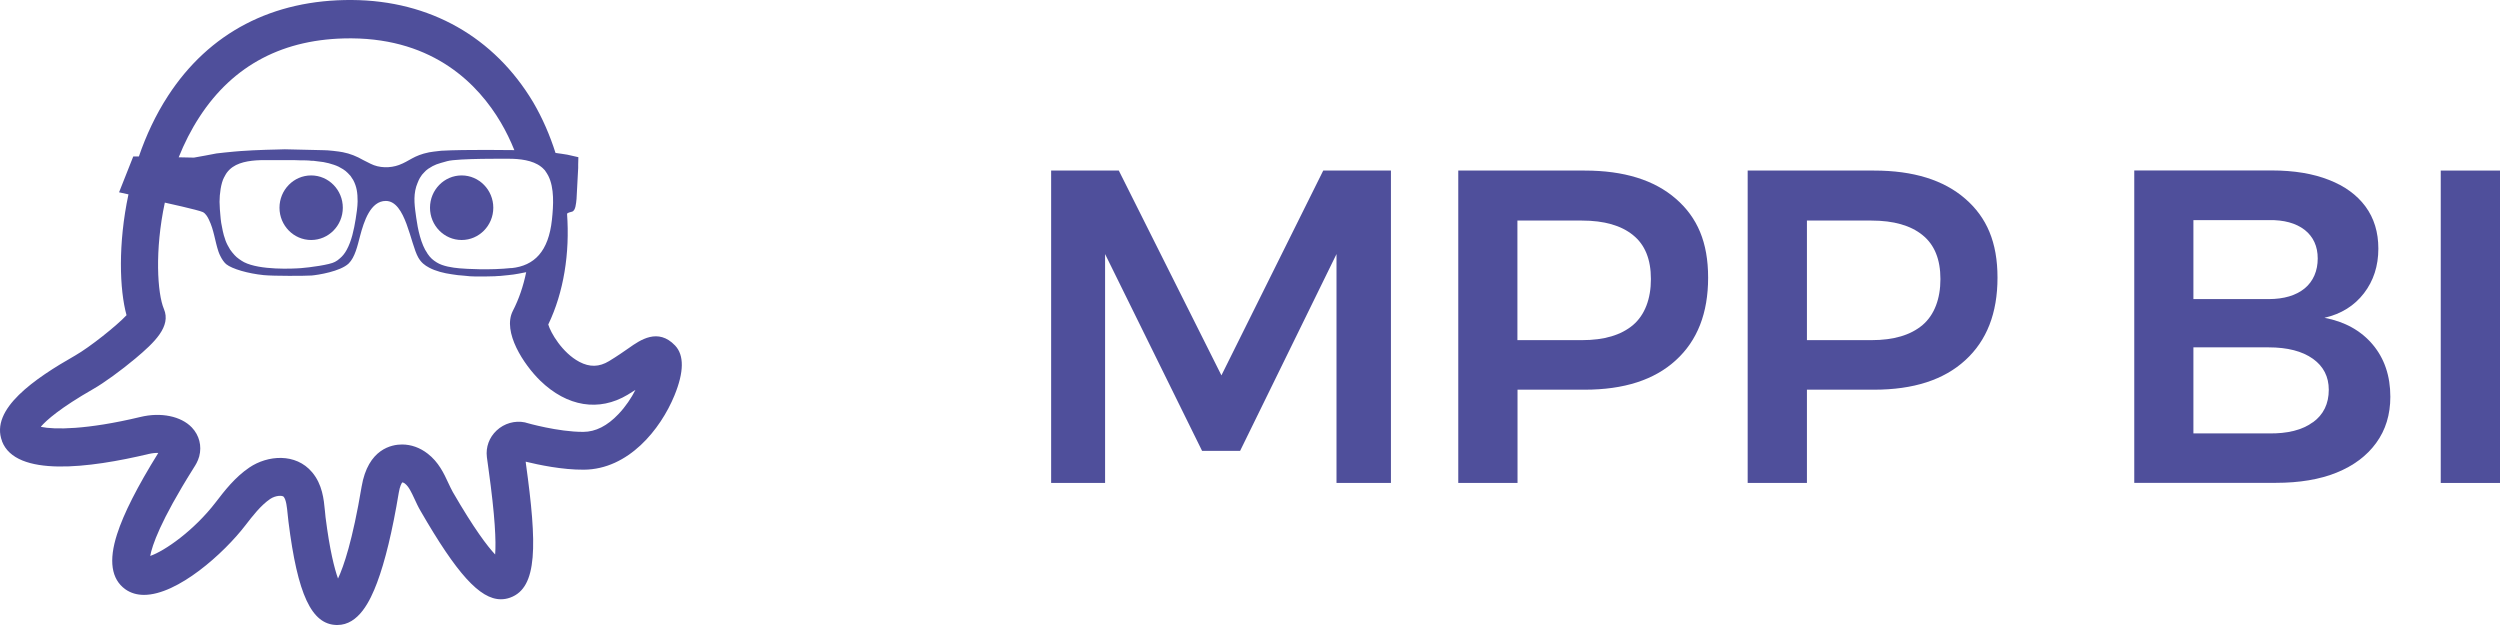
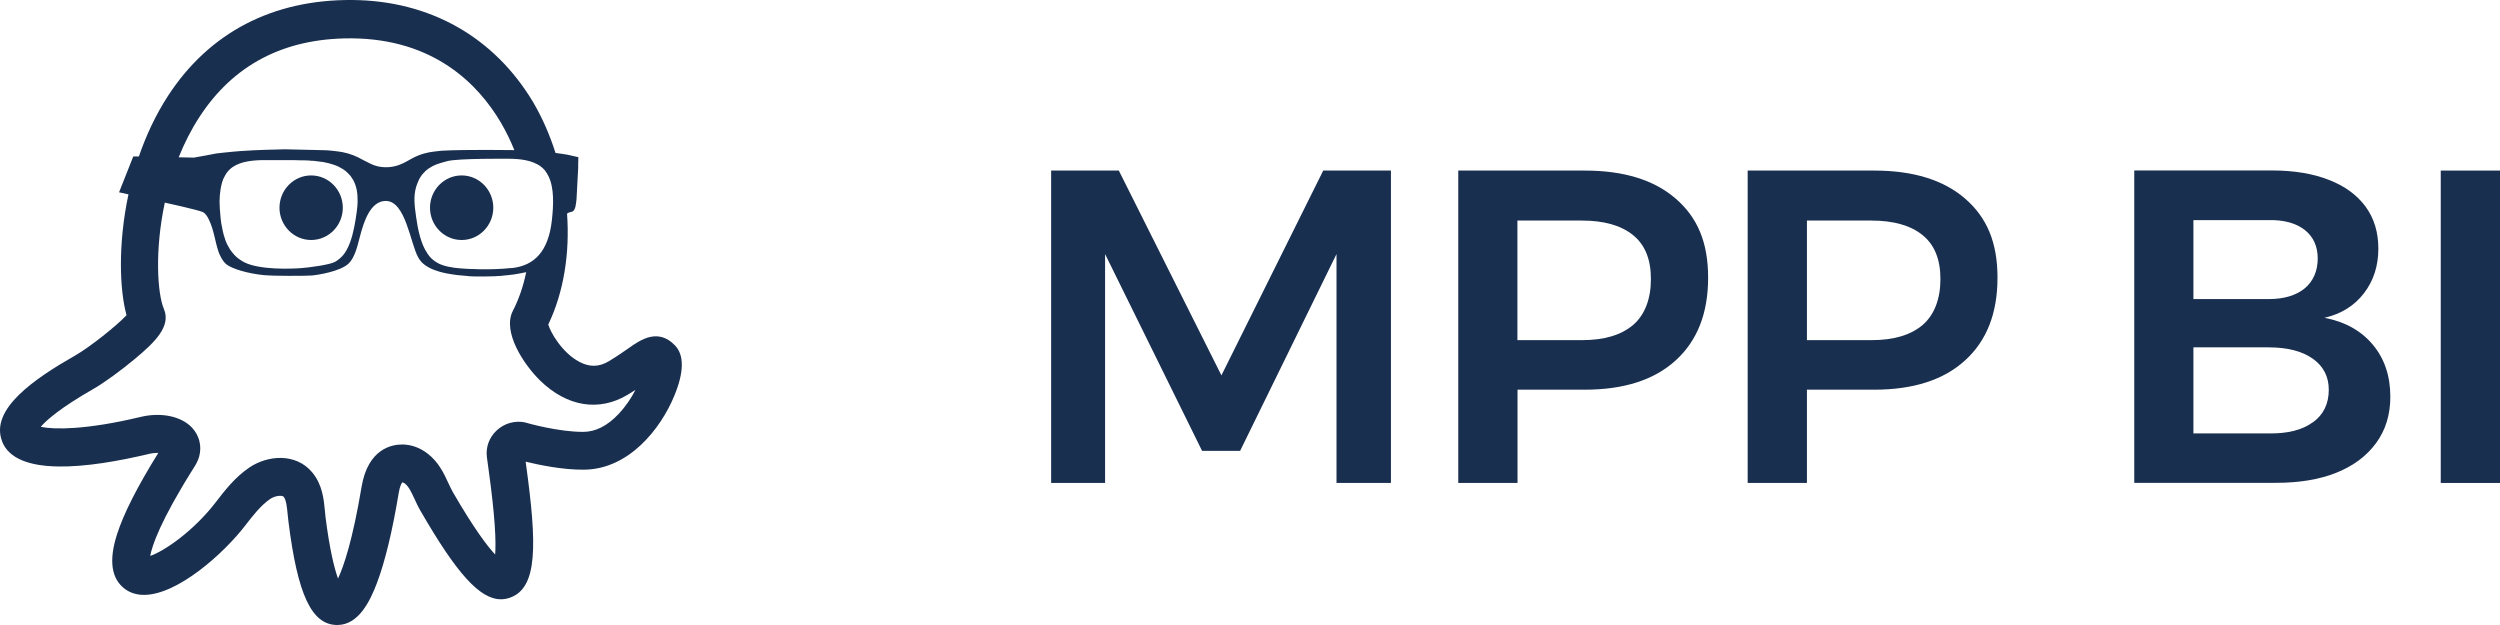
<svg xmlns="http://www.w3.org/2000/svg" width="88" height="22" viewBox="0 0 88 22" fill="none">
-   <path fill-rule="evenodd" clip-rule="evenodd" d="M0.069 15.528C0.554 16.808 3.149 16.478 5.237 15.979C5.367 15.95 5.478 15.939 5.572 15.943C4.838 17.123 4.35 18.084 4.12 18.806C3.821 19.734 3.918 20.383 4.407 20.739C4.601 20.878 4.828 20.94 5.068 20.94C6.251 20.94 7.883 19.477 8.641 18.487C8.893 18.161 9.177 17.791 9.511 17.563C9.709 17.431 9.942 17.435 9.985 17.486C10.075 17.593 10.101 17.853 10.126 18.106C10.133 18.194 10.144 18.278 10.154 18.363C10.474 20.929 10.967 21.982 11.851 22C11.858 22 11.865 22 11.873 22C12.624 22 13.03 21.153 13.271 20.515C13.555 19.76 13.813 18.693 14.036 17.347C14.076 17.105 14.137 17.01 14.159 16.98C14.177 16.98 14.216 16.991 14.256 17.024C14.389 17.127 14.482 17.329 14.59 17.56C14.655 17.699 14.719 17.842 14.806 17.989C16.074 20.185 16.887 21.094 17.631 21.094C17.742 21.094 17.85 21.076 17.958 21.036C18.932 20.687 18.907 19.173 18.511 16.313C18.511 16.291 18.504 16.273 18.504 16.251C18.957 16.361 19.794 16.54 20.553 16.533C22.12 16.522 23.249 15.118 23.741 13.919C24.079 13.094 24.086 12.503 23.763 12.162C23.162 11.532 22.541 11.964 22.131 12.254C21.951 12.379 21.732 12.533 21.437 12.712C21.092 12.921 20.758 12.929 20.395 12.738C19.784 12.415 19.378 11.7 19.299 11.422C19.845 10.289 20.061 8.91 19.96 7.52C19.985 7.498 20.014 7.484 20.053 7.473C20.086 7.465 20.107 7.458 20.136 7.451C20.262 7.414 20.276 7.168 20.294 7.003L20.352 5.911C20.352 5.867 20.352 5.823 20.352 5.782C20.352 5.687 20.359 5.625 20.359 5.533L19.971 5.445C19.906 5.434 19.834 5.423 19.762 5.412C19.697 5.401 19.626 5.397 19.557 5.383H19.554C19.356 4.76 19.094 4.155 18.767 3.597C17.393 1.302 15.133 0.019 12.39 0C9.597 -0.018 7.362 1.148 5.917 3.37C5.478 4.045 5.14 4.774 4.889 5.507H4.691L4.191 6.769L4.522 6.842C4.152 8.576 4.206 10.197 4.454 11.095C4.112 11.462 3.16 12.221 2.646 12.514C1.222 13.325 -0.359 14.399 0.072 15.528H0.069ZM18.102 5.284C18.076 5.284 16.366 5.258 15.532 5.306C15.413 5.313 15.107 5.361 15.107 5.361C14.557 5.471 14.414 5.672 14.043 5.808C13.731 5.922 13.346 5.918 13.044 5.764L12.789 5.636C12.552 5.5 12.325 5.408 12.063 5.357C11.937 5.331 11.531 5.284 11.409 5.287L10.025 5.255C9.942 5.255 9.507 5.273 9.356 5.273C9.206 5.273 9.062 5.291 8.907 5.291C8.864 5.291 8.472 5.317 8.472 5.317C8.404 5.324 8.325 5.328 8.253 5.335C8.134 5.346 7.681 5.39 7.62 5.401C7.62 5.401 6.858 5.548 6.826 5.548L6.29 5.537C6.485 5.049 6.725 4.572 7.02 4.118C8.213 2.281 9.996 1.35 12.322 1.35C12.343 1.35 12.361 1.35 12.383 1.35C15.284 1.372 16.836 2.97 17.627 4.309C17.81 4.62 17.969 4.947 18.105 5.284H18.102ZM7.89 6.241C7.904 6.211 7.915 6.189 7.933 6.16C7.947 6.134 7.962 6.109 7.976 6.09C8.037 6.006 8.109 5.936 8.188 5.881C8.487 5.672 8.943 5.636 9.303 5.636H10.334C10.417 5.636 10.471 5.643 10.55 5.643C10.701 5.643 10.841 5.643 10.977 5.661C10.995 5.661 11.017 5.661 11.039 5.661L11.384 5.705C11.506 5.727 11.639 5.76 11.754 5.801C11.883 5.845 11.955 5.881 12.074 5.955C12.139 5.995 12.192 6.039 12.246 6.094L12.304 6.156C12.304 6.156 12.322 6.171 12.333 6.186C12.358 6.211 12.354 6.222 12.372 6.244L12.433 6.336C12.559 6.574 12.588 6.791 12.588 7.088C12.588 7.26 12.548 7.546 12.52 7.707C12.458 8.089 12.376 8.481 12.203 8.796C12.139 8.914 12.059 9.016 11.966 9.093C11.937 9.119 11.909 9.141 11.88 9.163C11.851 9.185 11.822 9.196 11.79 9.218C11.61 9.321 10.888 9.416 10.597 9.438C10.305 9.46 9.155 9.515 8.591 9.229C8.494 9.178 8.332 9.068 8.257 8.98C8.203 8.917 8.145 8.855 8.098 8.782C8.03 8.668 7.983 8.587 7.933 8.452C7.933 8.444 7.93 8.437 7.926 8.426C7.922 8.411 7.926 8.419 7.919 8.404C7.868 8.283 7.807 7.975 7.786 7.843C7.757 7.645 7.757 7.531 7.739 7.363L7.728 7.102C7.728 6.835 7.775 6.453 7.89 6.237V6.241ZM18.005 9.434C17.239 9.515 16.434 9.467 16.179 9.445C15.923 9.423 15.589 9.372 15.377 9.24C15.244 9.159 15.151 9.079 15.053 8.936C15.053 8.932 15.046 8.925 15.043 8.921C15.043 8.921 15.043 8.921 15.043 8.917C14.82 8.606 14.705 8.063 14.651 7.663C14.601 7.297 14.54 6.937 14.651 6.567C14.662 6.534 14.676 6.49 14.694 6.45C14.719 6.38 14.755 6.307 14.78 6.263C14.877 6.112 14.834 6.178 14.931 6.068C14.971 6.024 15.018 5.977 15.075 5.94C15.312 5.786 15.377 5.775 15.744 5.672C16.11 5.57 17.915 5.588 17.915 5.588C18.281 5.588 18.748 5.636 19.043 5.867C19.065 5.881 19.079 5.896 19.097 5.911C19.173 5.984 19.187 5.995 19.248 6.098L19.299 6.186C19.518 6.618 19.482 7.231 19.428 7.733C19.309 8.855 18.806 9.354 18.005 9.438V9.434ZM1.442 15.015C1.636 14.791 2.114 14.362 3.286 13.691C3.649 13.486 4.27 13.035 4.763 12.621C5.442 12.052 6.032 11.488 5.769 10.875C5.539 10.329 5.442 8.811 5.802 7.132C5.802 7.132 6.988 7.392 7.139 7.465C7.232 7.509 7.304 7.627 7.354 7.733C7.534 8.103 7.566 8.492 7.692 8.862C7.714 8.925 7.735 8.972 7.764 9.027C7.811 9.123 7.89 9.24 7.962 9.299C8.17 9.467 8.735 9.629 9.281 9.684C9.648 9.72 10.744 9.713 10.967 9.698C11.186 9.68 11.984 9.555 12.275 9.273C12.494 9.057 12.584 8.653 12.671 8.32C12.811 7.784 13.044 7.073 13.58 7.073C14.281 7.073 14.443 8.573 14.723 9.064C14.827 9.244 14.946 9.335 15.104 9.42C15.334 9.544 15.636 9.618 15.898 9.654C15.948 9.662 15.995 9.669 16.049 9.676C16.157 9.695 16.25 9.691 16.355 9.706C16.61 9.742 16.861 9.731 17.117 9.731L17.419 9.724C17.462 9.724 17.473 9.717 17.512 9.717C17.645 9.717 17.767 9.691 17.893 9.684C18.015 9.676 18.145 9.651 18.26 9.632C18.342 9.618 18.432 9.599 18.522 9.581C18.421 10.069 18.267 10.527 18.051 10.945C17.674 11.686 18.443 12.841 19.015 13.398C19.963 14.318 21.085 14.498 22.091 13.897C22.192 13.838 22.282 13.779 22.368 13.724C22.224 14.007 22.023 14.311 21.771 14.575C21.38 14.989 20.963 15.202 20.531 15.202C19.651 15.206 18.54 14.887 18.529 14.883L18.479 14.868C18.123 14.795 17.749 14.901 17.48 15.154C17.221 15.396 17.095 15.737 17.138 16.089C17.149 16.188 17.171 16.335 17.196 16.515C17.429 18.187 17.465 19.067 17.429 19.518C17.16 19.232 16.689 18.616 15.938 17.318C15.884 17.222 15.834 17.112 15.78 16.999C15.629 16.672 15.442 16.265 15.05 15.965C14.78 15.756 14.471 15.646 14.151 15.646C13.799 15.646 12.954 15.792 12.728 17.134C12.412 19.023 12.099 19.936 11.898 20.365C11.775 20.02 11.607 19.378 11.459 18.205C11.452 18.135 11.445 18.062 11.438 17.989C11.398 17.571 11.348 17.054 10.988 16.625C10.41 15.935 9.418 16.023 8.778 16.456C8.267 16.801 7.897 17.285 7.599 17.673C6.826 18.682 5.791 19.397 5.288 19.569C5.352 19.21 5.64 18.344 6.804 16.493L6.822 16.463C6.88 16.375 6.963 16.243 7.013 16.064C7.11 15.693 7.013 15.323 6.754 15.048C6.373 14.648 5.661 14.502 4.939 14.678C3.045 15.132 1.909 15.125 1.445 15.026L1.442 15.015Z" fill="#4F4F9B" />
-   <path fill-rule="evenodd" clip-rule="evenodd" d="M10.952 6.175C11.567 6.175 12.067 6.685 12.067 7.312C12.067 7.939 11.567 8.448 10.952 8.448C10.338 8.448 9.838 7.939 9.838 7.312C9.838 6.685 10.338 6.175 10.952 6.175Z" fill="#4F4F9B" />
-   <path fill-rule="evenodd" clip-rule="evenodd" d="M16.25 8.448C15.635 8.448 15.136 7.939 15.136 7.312C15.136 6.685 15.635 6.175 16.25 6.175C16.864 6.175 17.364 6.685 17.364 7.312C17.364 7.939 16.864 8.448 16.25 8.448Z" fill="#4F4F9B" />
-   <path d="M42.994 13.213L39.382 6.004H37V17H38.899V8.943L42.313 15.87H43.652L47.045 8.943V17H48.961V6.004H46.578L42.994 13.213Z" fill="#4F4F9B" />
-   <path d="M58.989 6.995C58.23 6.336 57.163 6.004 55.783 6.004H51.331V17H53.417V13.717H55.783C57.163 13.717 58.234 13.373 58.989 12.681C59.748 11.989 60.126 11.023 60.126 9.774C60.126 8.526 59.748 7.654 58.989 6.995ZM57.483 11.441C57.061 11.797 56.465 11.973 55.685 11.973H53.413V7.764H55.685C56.465 7.764 57.065 7.936 57.483 8.276C57.906 8.616 58.112 9.132 58.112 9.823C58.112 10.515 57.901 11.084 57.483 11.441Z" fill="#4F4F9B" />
-   <path d="M69.176 6.995C68.417 6.336 67.35 6.004 65.97 6.004H61.518V17H63.604V13.717H65.97C67.35 13.717 68.421 13.373 69.176 12.681C69.935 11.989 70.312 11.023 70.312 9.774C70.312 8.526 69.935 7.654 69.176 6.995ZM67.674 11.441C67.252 11.797 66.656 11.973 65.876 11.973H63.604V7.764H65.876C66.656 7.764 67.256 7.936 67.674 8.276C68.096 8.616 68.303 9.132 68.303 9.823C68.303 10.515 68.092 11.084 67.674 11.441Z" fill="#4F4F9B" />
-   <path d="M81.819 11.187C82.411 11.052 82.874 10.761 83.211 10.323C83.548 9.885 83.718 9.361 83.718 8.751C83.718 8.174 83.568 7.683 83.268 7.273C82.967 6.864 82.537 6.549 81.977 6.332C81.417 6.111 80.747 6 79.968 6H75.126V16.996H80.11C80.942 16.996 81.653 16.877 82.249 16.636C82.846 16.394 83.312 16.046 83.641 15.592C83.974 15.137 84.14 14.593 84.14 13.966C84.14 13.234 83.933 12.62 83.519 12.128C83.105 11.637 82.537 11.322 81.823 11.187H81.819ZM77.208 7.748H79.855C80.394 7.736 80.816 7.854 81.125 8.092C81.429 8.333 81.584 8.669 81.584 9.099C81.584 9.529 81.429 9.901 81.125 10.151C80.82 10.401 80.394 10.528 79.855 10.528H77.208V7.748ZM81.413 14.863C81.04 15.137 80.52 15.268 79.855 15.256H77.208V12.227H79.855C80.52 12.227 81.04 12.362 81.413 12.628C81.786 12.894 81.973 13.258 81.973 13.721C81.973 14.212 81.786 14.597 81.413 14.867V14.863Z" fill="#4F4F9B" />
-   <path d="M88 6.004H85.914V17H88V6.004Z" fill="#4F4F9B" />
+   <path fill-rule="evenodd" clip-rule="evenodd" d="M0.069 15.528C0.554 16.808 3.149 16.478 5.237 15.979C5.367 15.95 5.478 15.939 5.572 15.943C4.838 17.123 4.35 18.084 4.12 18.806C3.821 19.734 3.918 20.383 4.407 20.739C4.601 20.878 4.828 20.94 5.068 20.94C6.251 20.94 7.883 19.477 8.641 18.487C8.893 18.161 9.177 17.791 9.511 17.563C9.709 17.431 9.942 17.435 9.985 17.486C10.075 17.593 10.101 17.853 10.126 18.106C10.133 18.194 10.144 18.278 10.154 18.363C10.474 20.929 10.967 21.982 11.851 22C11.858 22 11.865 22 11.873 22C12.624 22 13.03 21.153 13.271 20.515C13.555 19.76 13.813 18.693 14.036 17.347C14.076 17.105 14.137 17.01 14.159 16.98C14.177 16.98 14.216 16.991 14.256 17.024C14.389 17.127 14.482 17.329 14.59 17.56C14.655 17.699 14.719 17.842 14.806 17.989C16.074 20.185 16.887 21.094 17.631 21.094C17.742 21.094 17.85 21.076 17.958 21.036C18.932 20.687 18.907 19.173 18.511 16.313C18.511 16.291 18.504 16.273 18.504 16.251C18.957 16.361 19.794 16.54 20.553 16.533C22.12 16.522 23.249 15.118 23.741 13.919C24.079 13.094 24.086 12.503 23.763 12.162C23.162 11.532 22.541 11.964 22.131 12.254C21.951 12.379 21.732 12.533 21.437 12.712C21.092 12.921 20.758 12.929 20.395 12.738C19.784 12.415 19.378 11.7 19.299 11.422C19.845 10.289 20.061 8.91 19.96 7.52C19.985 7.498 20.014 7.484 20.053 7.473C20.086 7.465 20.107 7.458 20.136 7.451C20.262 7.414 20.276 7.168 20.294 7.003L20.352 5.911C20.352 5.867 20.352 5.823 20.352 5.782C20.352 5.687 20.359 5.625 20.359 5.533L19.971 5.445C19.906 5.434 19.834 5.423 19.762 5.412C19.697 5.401 19.626 5.397 19.557 5.383H19.554C19.356 4.76 19.094 4.155 18.767 3.597C17.393 1.302 15.133 0.019 12.39 0C9.597 -0.018 7.362 1.148 5.917 3.37C5.478 4.045 5.14 4.774 4.889 5.507H4.691L4.191 6.769L4.522 6.842C4.152 8.576 4.206 10.197 4.454 11.095C4.112 11.462 3.16 12.221 2.646 12.514C1.222 13.325 -0.359 14.399 0.072 15.528H0.069ZM18.102 5.284C18.076 5.284 16.366 5.258 15.532 5.306C15.413 5.313 15.107 5.361 15.107 5.361C14.557 5.471 14.414 5.672 14.043 5.808C13.731 5.922 13.346 5.918 13.044 5.764L12.789 5.636C12.552 5.5 12.325 5.408 12.063 5.357C11.937 5.331 11.531 5.284 11.409 5.287L10.025 5.255C9.942 5.255 9.507 5.273 9.356 5.273C9.206 5.273 9.062 5.291 8.907 5.291C8.864 5.291 8.472 5.317 8.472 5.317C8.404 5.324 8.325 5.328 8.253 5.335C8.134 5.346 7.681 5.39 7.62 5.401C7.62 5.401 6.858 5.548 6.826 5.548L6.29 5.537C6.485 5.049 6.725 4.572 7.02 4.118C8.213 2.281 9.996 1.35 12.322 1.35C12.343 1.35 12.361 1.35 12.383 1.35C15.284 1.372 16.836 2.97 17.627 4.309C17.81 4.62 17.969 4.947 18.105 5.284H18.102ZM7.89 6.241C7.904 6.211 7.915 6.189 7.933 6.16C7.947 6.134 7.962 6.109 7.976 6.09C8.037 6.006 8.109 5.936 8.188 5.881C8.487 5.672 8.943 5.636 9.303 5.636H10.334C10.417 5.636 10.471 5.643 10.55 5.643C10.701 5.643 10.841 5.643 10.977 5.661C10.995 5.661 11.017 5.661 11.039 5.661L11.384 5.705C11.506 5.727 11.639 5.76 11.754 5.801C11.883 5.845 11.955 5.881 12.074 5.955C12.139 5.995 12.192 6.039 12.246 6.094L12.304 6.156C12.304 6.156 12.322 6.171 12.333 6.186C12.358 6.211 12.354 6.222 12.372 6.244L12.433 6.336C12.559 6.574 12.588 6.791 12.588 7.088C12.588 7.26 12.548 7.546 12.52 7.707C12.458 8.089 12.376 8.481 12.203 8.796C12.139 8.914 12.059 9.016 11.966 9.093C11.937 9.119 11.909 9.141 11.88 9.163C11.851 9.185 11.822 9.196 11.79 9.218C11.61 9.321 10.888 9.416 10.597 9.438C10.305 9.46 9.155 9.515 8.591 9.229C8.494 9.178 8.332 9.068 8.257 8.98C8.203 8.917 8.145 8.855 8.098 8.782C8.03 8.668 7.983 8.587 7.933 8.452C7.933 8.444 7.93 8.437 7.926 8.426C7.922 8.411 7.926 8.419 7.919 8.404C7.868 8.283 7.807 7.975 7.786 7.843C7.757 7.645 7.757 7.531 7.739 7.363L7.728 7.102C7.728 6.835 7.775 6.453 7.89 6.237V6.241ZM18.005 9.434C17.239 9.515 16.434 9.467 16.179 9.445C15.923 9.423 15.589 9.372 15.377 9.24C15.244 9.159 15.151 9.079 15.053 8.936C15.053 8.932 15.046 8.925 15.043 8.921C15.043 8.921 15.043 8.921 15.043 8.917C14.82 8.606 14.705 8.063 14.651 7.663C14.601 7.297 14.54 6.937 14.651 6.567C14.662 6.534 14.676 6.49 14.694 6.45C14.719 6.38 14.755 6.307 14.78 6.263C14.877 6.112 14.834 6.178 14.931 6.068C14.971 6.024 15.018 5.977 15.075 5.94C15.312 5.786 15.377 5.775 15.744 5.672C16.11 5.57 17.915 5.588 17.915 5.588C18.281 5.588 18.748 5.636 19.043 5.867C19.065 5.881 19.079 5.896 19.097 5.911C19.173 5.984 19.187 5.995 19.248 6.098L19.299 6.186C19.518 6.618 19.482 7.231 19.428 7.733C19.309 8.855 18.806 9.354 18.005 9.438V9.434ZM1.442 15.015C1.636 14.791 2.114 14.362 3.286 13.691C3.649 13.486 4.27 13.035 4.763 12.621C5.442 12.052 6.032 11.488 5.769 10.875C5.539 10.329 5.442 8.811 5.802 7.132C5.802 7.132 6.988 7.392 7.139 7.465C7.232 7.509 7.304 7.627 7.354 7.733C7.534 8.103 7.566 8.492 7.692 8.862C7.714 8.925 7.735 8.972 7.764 9.027C7.811 9.123 7.89 9.24 7.962 9.299C8.17 9.467 8.735 9.629 9.281 9.684C9.648 9.72 10.744 9.713 10.967 9.698C11.186 9.68 11.984 9.555 12.275 9.273C12.494 9.057 12.584 8.653 12.671 8.32C12.811 7.784 13.044 7.073 13.58 7.073C14.281 7.073 14.443 8.573 14.723 9.064C14.827 9.244 14.946 9.335 15.104 9.42C15.334 9.544 15.636 9.618 15.898 9.654C15.948 9.662 15.995 9.669 16.049 9.676C16.157 9.695 16.25 9.691 16.355 9.706C16.61 9.742 16.861 9.731 17.117 9.731L17.419 9.724C17.462 9.724 17.473 9.717 17.512 9.717C17.645 9.717 17.767 9.691 17.893 9.684C18.015 9.676 18.145 9.651 18.26 9.632C18.342 9.618 18.432 9.599 18.522 9.581C18.421 10.069 18.267 10.527 18.051 10.945C17.674 11.686 18.443 12.841 19.015 13.398C19.963 14.318 21.085 14.498 22.091 13.897C22.192 13.838 22.282 13.779 22.368 13.724C22.224 14.007 22.023 14.311 21.771 14.575C21.38 14.989 20.963 15.202 20.531 15.202C19.651 15.206 18.54 14.887 18.529 14.883L18.479 14.868C18.123 14.795 17.749 14.901 17.48 15.154C17.221 15.396 17.095 15.737 17.138 16.089C17.149 16.188 17.171 16.335 17.196 16.515C17.429 18.187 17.465 19.067 17.429 19.518C17.16 19.232 16.689 18.616 15.938 17.318C15.884 17.222 15.834 17.112 15.78 16.999C15.629 16.672 15.442 16.265 15.05 15.965C14.78 15.756 14.471 15.646 14.151 15.646C13.799 15.646 12.954 15.792 12.728 17.134C12.412 19.023 12.099 19.936 11.898 20.365C11.775 20.02 11.607 19.378 11.459 18.205C11.452 18.135 11.445 18.062 11.438 17.989C11.398 17.571 11.348 17.054 10.988 16.625C10.41 15.935 9.418 16.023 8.778 16.456C8.267 16.801 7.897 17.285 7.599 17.673C6.826 18.682 5.791 19.397 5.288 19.569C5.352 19.21 5.64 18.344 6.804 16.493L6.822 16.463C6.88 16.375 6.963 16.243 7.013 16.064C7.11 15.693 7.013 15.323 6.754 15.048C6.373 14.648 5.661 14.502 4.939 14.678C3.045 15.132 1.909 15.125 1.445 15.026L1.442 15.015Z" fill="#192F50" />
+   <path fill-rule="evenodd" clip-rule="evenodd" d="M10.952 6.175C11.567 6.175 12.067 6.685 12.067 7.312C12.067 7.939 11.567 8.448 10.952 8.448C10.338 8.448 9.838 7.939 9.838 7.312C9.838 6.685 10.338 6.175 10.952 6.175Z" fill="#192F50" />
+   <path fill-rule="evenodd" clip-rule="evenodd" d="M16.25 8.448C15.635 8.448 15.136 7.939 15.136 7.312C15.136 6.685 15.635 6.175 16.25 6.175C16.864 6.175 17.364 6.685 17.364 7.312C17.364 7.939 16.864 8.448 16.25 8.448Z" fill="#192F50" />
+   <path d="M42.994 13.213L39.382 6.004H37V17H38.899V8.943L42.313 15.87H43.652L47.045 8.943V17H48.961V6.004H46.578L42.994 13.213Z" fill="#192F50" />
+   <path d="M58.989 6.995C58.23 6.336 57.163 6.004 55.783 6.004H51.331V17H53.417V13.717H55.783C57.163 13.717 58.234 13.373 58.989 12.681C59.748 11.989 60.126 11.023 60.126 9.774C60.126 8.526 59.748 7.654 58.989 6.995ZM57.483 11.441C57.061 11.797 56.465 11.973 55.685 11.973H53.413V7.764H55.685C56.465 7.764 57.065 7.936 57.483 8.276C57.906 8.616 58.112 9.132 58.112 9.823C58.112 10.515 57.901 11.084 57.483 11.441Z" fill="#192F50" />
+   <path d="M69.176 6.995C68.417 6.336 67.35 6.004 65.97 6.004H61.518V17H63.604V13.717H65.97C67.35 13.717 68.421 13.373 69.176 12.681C69.935 11.989 70.312 11.023 70.312 9.774C70.312 8.526 69.935 7.654 69.176 6.995ZM67.674 11.441C67.252 11.797 66.656 11.973 65.876 11.973H63.604V7.764H65.876C66.656 7.764 67.256 7.936 67.674 8.276C68.096 8.616 68.303 9.132 68.303 9.823C68.303 10.515 68.092 11.084 67.674 11.441Z" fill="#192F50" />
+   <path d="M81.819 11.187C82.411 11.052 82.874 10.761 83.211 10.323C83.548 9.885 83.718 9.361 83.718 8.751C83.718 8.174 83.568 7.683 83.268 7.273C82.967 6.864 82.537 6.549 81.977 6.332C81.417 6.111 80.747 6 79.968 6H75.126V16.996H80.11C80.942 16.996 81.653 16.877 82.249 16.636C82.846 16.394 83.312 16.046 83.641 15.592C83.974 15.137 84.14 14.593 84.14 13.966C84.14 13.234 83.933 12.62 83.519 12.128C83.105 11.637 82.537 11.322 81.823 11.187H81.819ZM77.208 7.748H79.855C80.394 7.736 80.816 7.854 81.125 8.092C81.429 8.333 81.584 8.669 81.584 9.099C81.584 9.529 81.429 9.901 81.125 10.151C80.82 10.401 80.394 10.528 79.855 10.528H77.208V7.748ZM81.413 14.863C81.04 15.137 80.52 15.268 79.855 15.256H77.208V12.227H79.855C80.52 12.227 81.04 12.362 81.413 12.628C81.786 12.894 81.973 13.258 81.973 13.721C81.973 14.212 81.786 14.597 81.413 14.867V14.863Z" fill="#192F50" />
+   <path d="M88 6.004H85.914V17H88V6.004Z" fill="#192F50" />
</svg>
